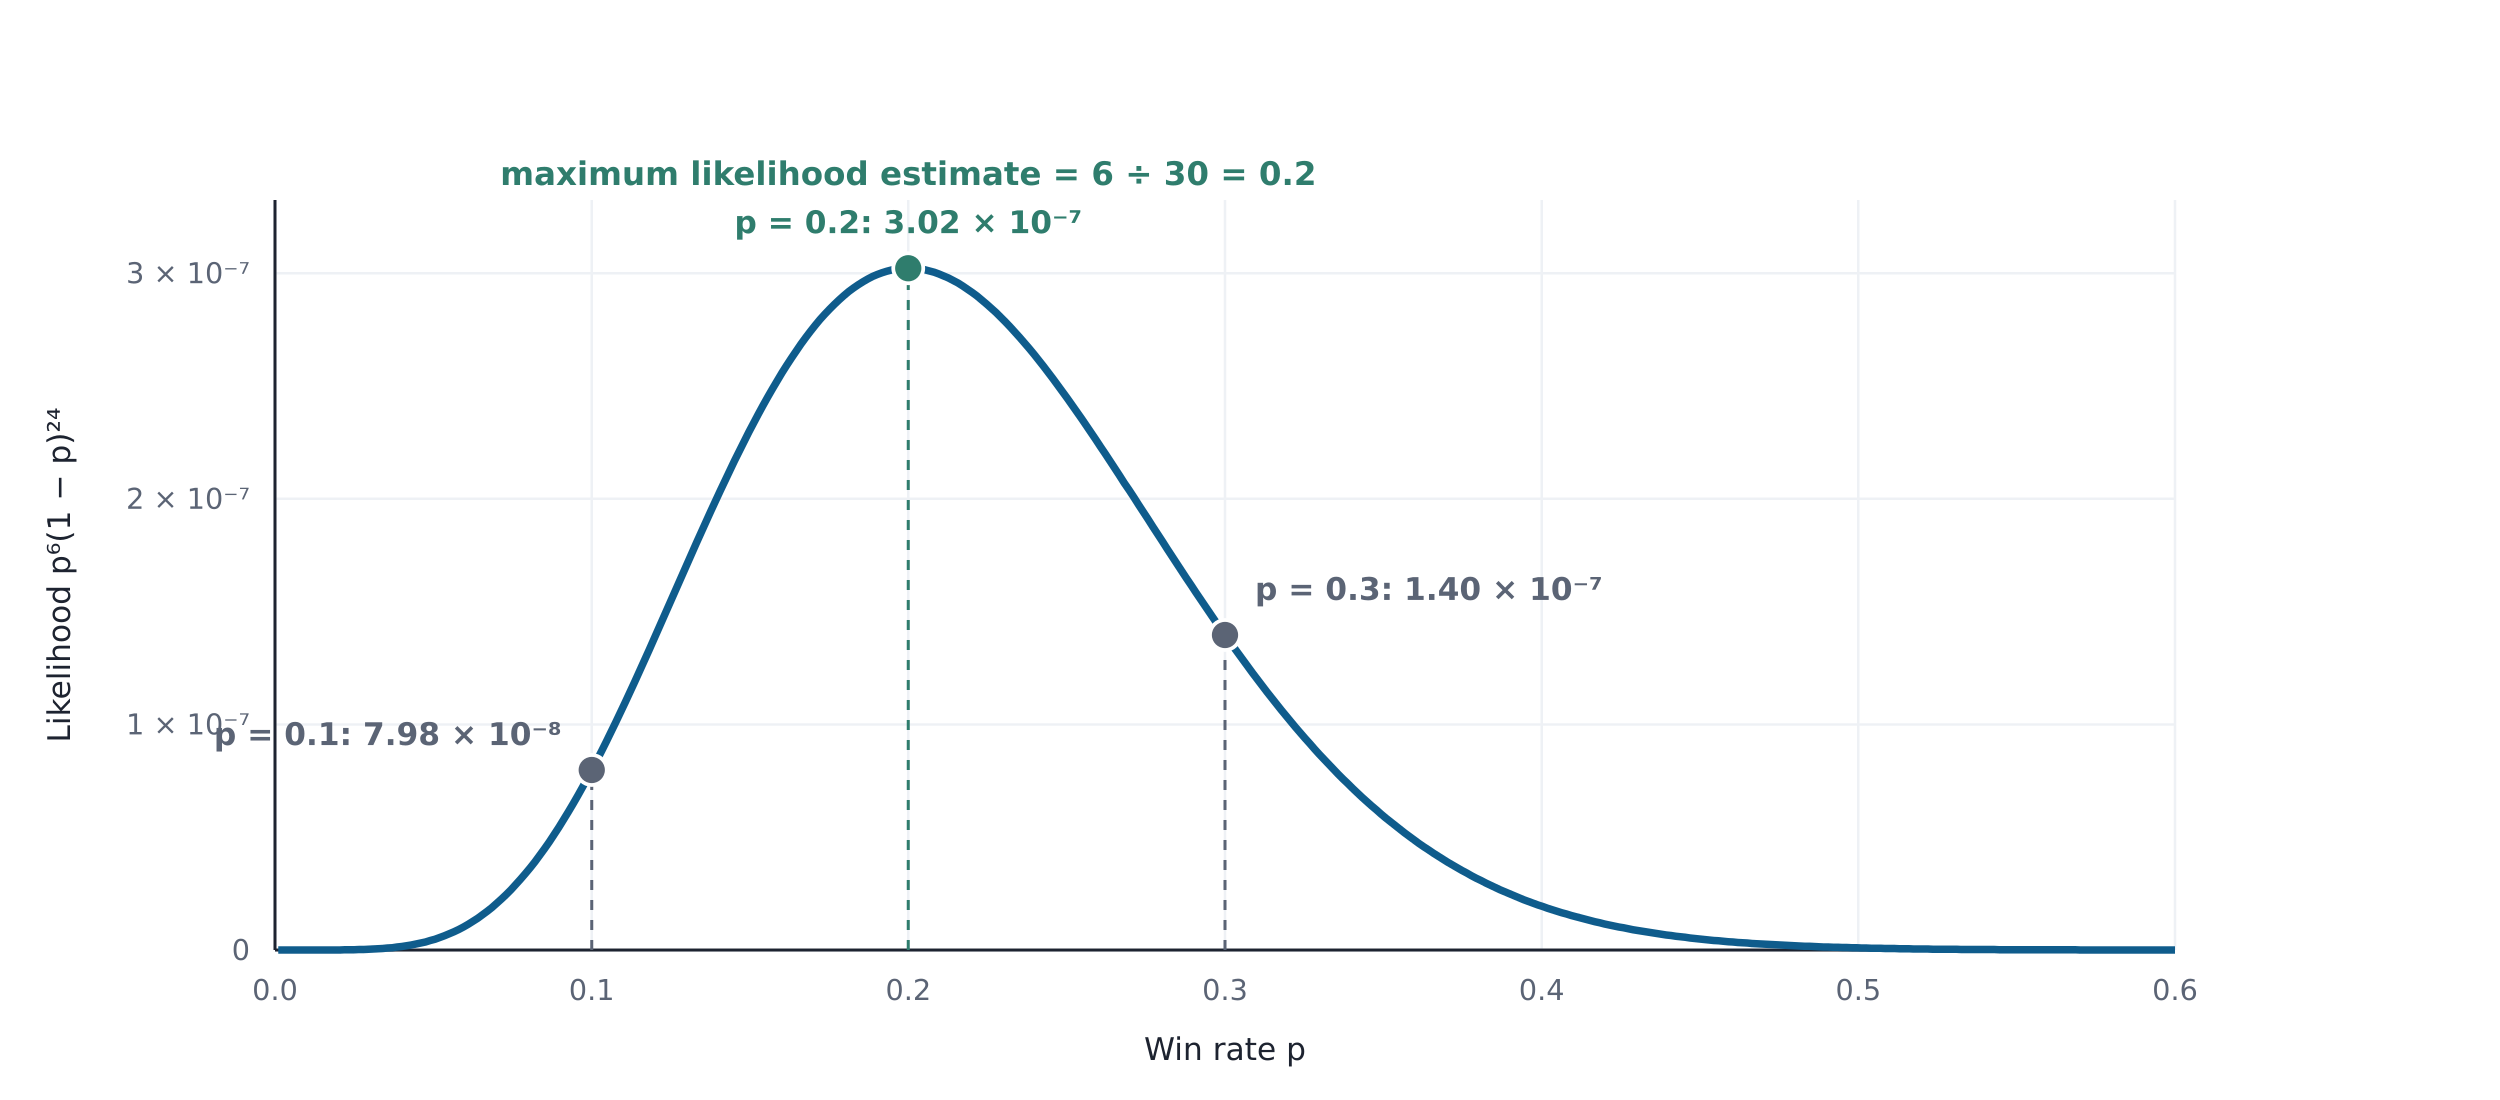
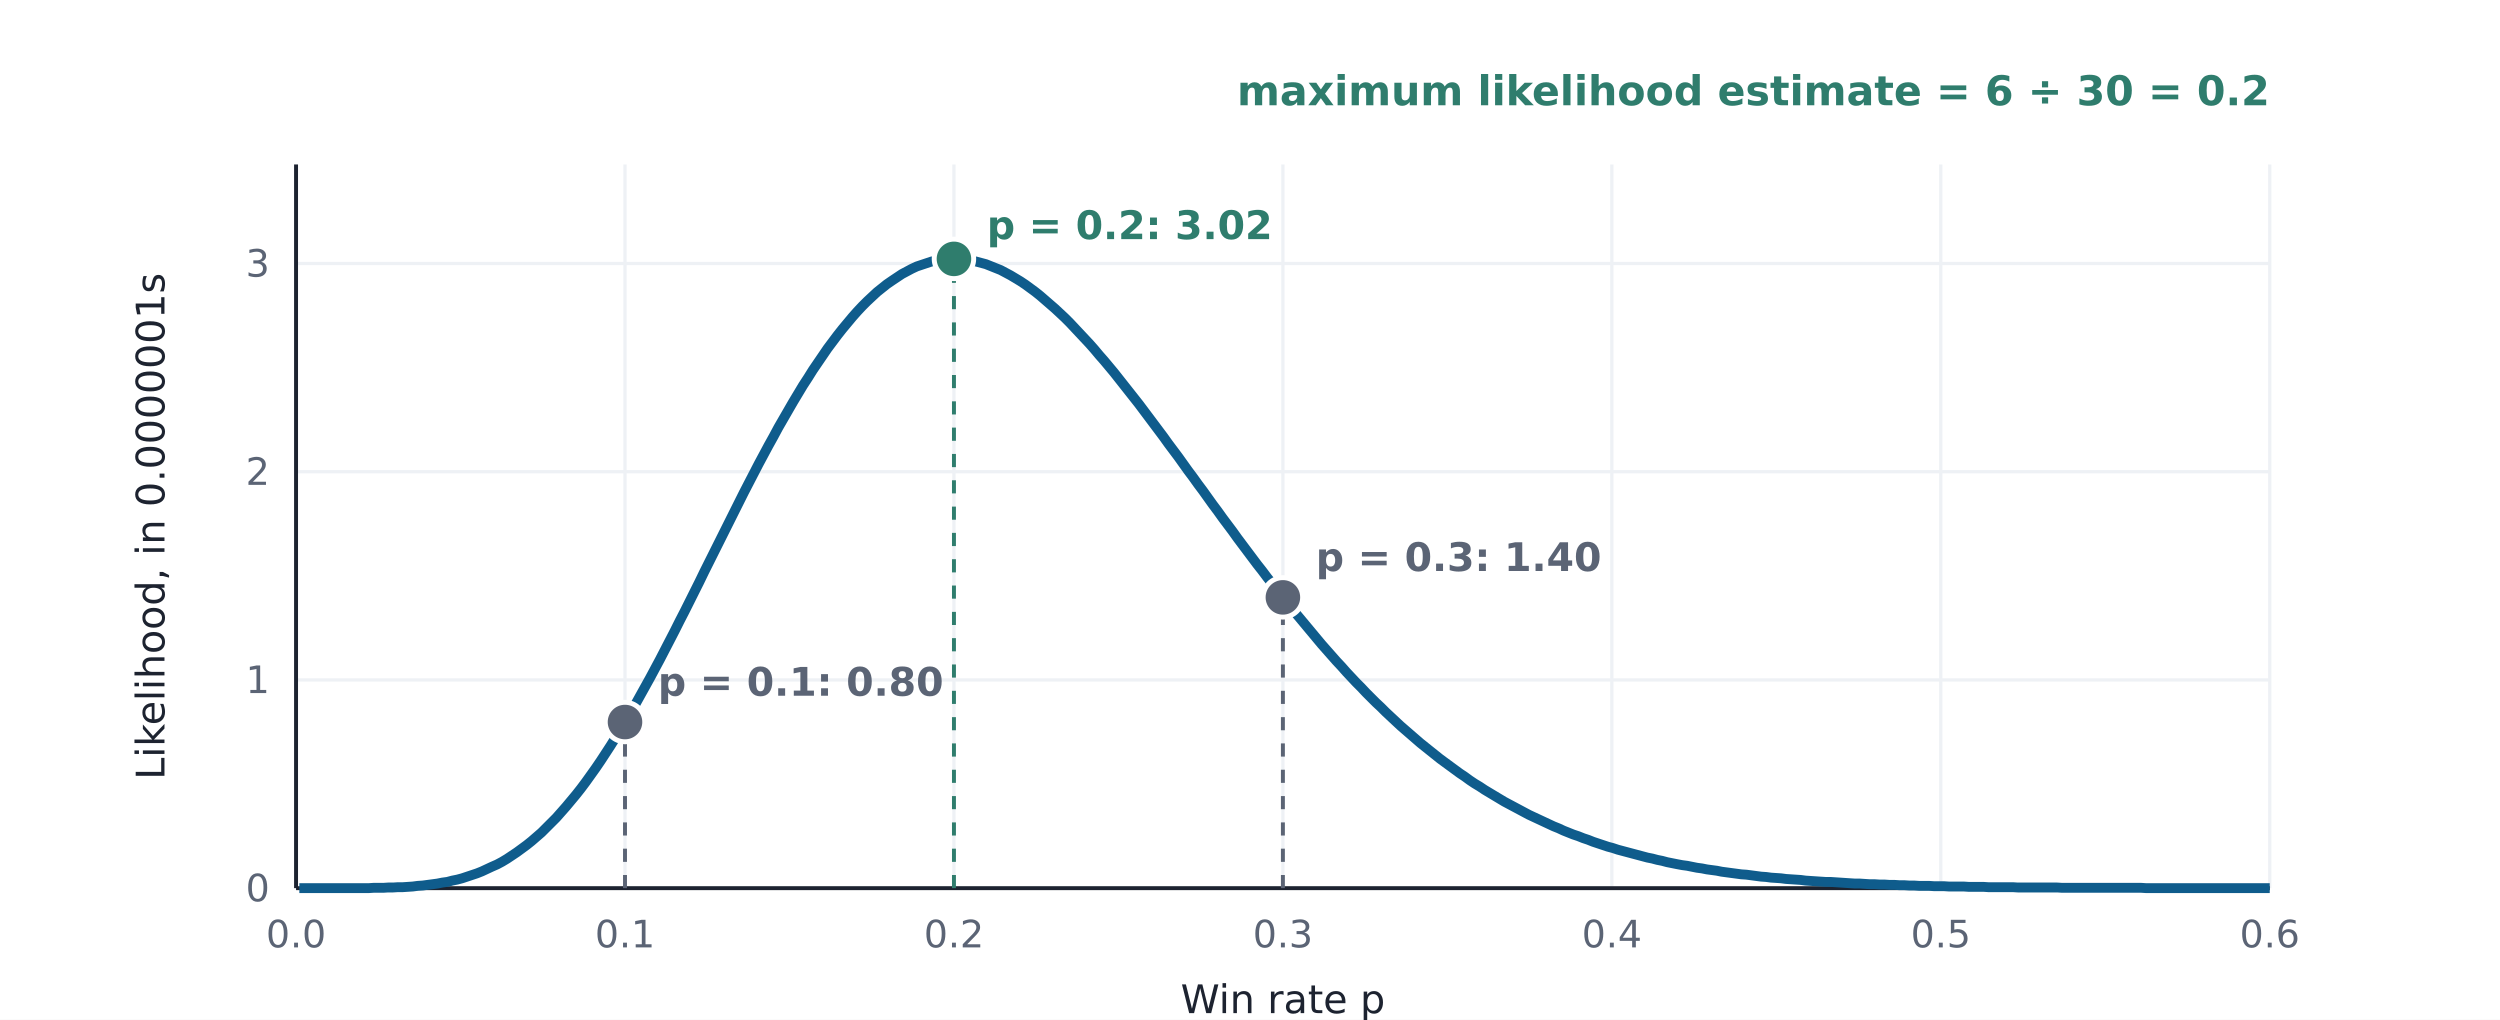
- <svg xmlns="http://www.w3.org/2000/svg" width="1000" height="440" viewBox="0 0 1000 440" font-family="DejaVu Sans, Arial, sans-serif">
-   <rect width="1000" height="440" fill="#ffffff" />
-   <path d="M110.0,380.0 L110.0,80.0" fill="none" stroke="#eef1f5" stroke-width="1" stroke-linejoin="round" />
-   <text x="110.0" y="400" font-size="11.5" fill="#5b6475" font-weight="normal" text-anchor="middle">0.0</text>
-   <path d="M236.7,380.0 L236.7,80.0" fill="none" stroke="#eef1f5" stroke-width="1" stroke-linejoin="round" />
-   <text x="236.667" y="400" font-size="11.5" fill="#5b6475" font-weight="normal" text-anchor="middle">0.1</text>
-   <path d="M363.3,380.0 L363.3,80.0" fill="none" stroke="#eef1f5" stroke-width="1" stroke-linejoin="round" />
-   <text x="363.333" y="400" font-size="11.5" fill="#5b6475" font-weight="normal" text-anchor="middle">0.2</text>
-   <path d="M490.0,380.0 L490.0,80.0" fill="none" stroke="#eef1f5" stroke-width="1" stroke-linejoin="round" />
-   <text x="490" y="400" font-size="11.5" fill="#5b6475" font-weight="normal" text-anchor="middle">0.3</text>
-   <path d="M616.7,380.0 L616.7,80.0" fill="none" stroke="#eef1f5" stroke-width="1" stroke-linejoin="round" />
-   <text x="616.667" y="400" font-size="11.5" fill="#5b6475" font-weight="normal" text-anchor="middle">0.4</text>
-   <path d="M743.3,380.0 L743.3,80.0" fill="none" stroke="#eef1f5" stroke-width="1" stroke-linejoin="round" />
-   <text x="743.333" y="400" font-size="11.5" fill="#5b6475" font-weight="normal" text-anchor="middle">0.5</text>
-   <path d="M870.0,380.0 L870.0,80.0" fill="none" stroke="#eef1f5" stroke-width="1" stroke-linejoin="round" />
-   <text x="870" y="400" font-size="11.5" fill="#5b6475" font-weight="normal" text-anchor="middle">0.6</text>
-   <path d="M110.0,380.0 L870.0,380.0" fill="none" stroke="#eef1f5" stroke-width="1" stroke-linejoin="round" />
-   <text x="100" y="384.0" font-size="11.5" fill="#5b6475" font-weight="normal" text-anchor="end">0</text>
-   <path d="M110.0,289.8 L870.0,289.8" fill="none" stroke="#eef1f5" stroke-width="1" stroke-linejoin="round" />
-   <text x="100" y="293.758" font-size="11.5" fill="#5b6475" font-weight="normal" text-anchor="end">1 × 10⁻⁷</text>
-   <path d="M110.0,199.5 L870.0,199.5" fill="none" stroke="#eef1f5" stroke-width="1" stroke-linejoin="round" />
-   <text x="100" y="203.517" font-size="11.5" fill="#5b6475" font-weight="normal" text-anchor="end">2 × 10⁻⁷</text>
-   <path d="M110.0,109.3 L870.0,109.3" fill="none" stroke="#eef1f5" stroke-width="1" stroke-linejoin="round" />
-   <text x="100" y="113.275" font-size="11.5" fill="#5b6475" font-weight="normal" text-anchor="end">3 × 10⁻⁷</text>
-   <path d="M110.0,380.0 L870.0,380.0" fill="none" stroke="#1d2330" stroke-width="1.2" stroke-linejoin="round" />
-   <path d="M110.0,380.0 L110.0,80.0" fill="none" stroke="#1d2330" stroke-width="1.2" stroke-linejoin="round" />
-   <text x="490.0" y="424" font-size="12.5" fill="#1d2330" font-weight="normal" text-anchor="middle">Win rate p</text>
-   <text x="28" y="230.0" font-size="12.5" fill="#1d2330" text-anchor="middle" transform="rotate(-90 28 230.0)">Likelihood p⁶(1 − p)²⁴</text>
-   <path d="M111.3,380.0 L113.2,380.0 L115.1,380.0 L117.0,380.0 L118.9,380.0 L120.8,380.0 L122.7,380.0 L124.6,380.0 L126.5,380.0 L128.4,380.0 L130.3,380.0 L132.2,380.0 L134.1,380.0 L136.0,380.0 L137.9,379.9 L139.8,379.9 L141.7,379.9 L143.6,379.8 L145.5,379.8 L147.4,379.7 L149.3,379.6 L151.2,379.5 L153.1,379.4 L155.0,379.2 L156.9,379.1 L158.8,378.8 L160.7,378.6 L162.6,378.3 L164.5,378.0 L166.4,377.6 L168.3,377.2 L170.2,376.8 L172.1,376.2 L174.0,375.7 L175.9,375.0 L177.8,374.3 L179.7,373.5 L181.6,372.7 L183.5,371.8 L185.4,370.8 L187.3,369.7 L189.2,368.5 L191.1,367.3 L193.0,365.9 L194.9,364.5 L196.8,363.0 L198.7,361.3 L200.6,359.6 L202.5,357.8 L204.4,355.9 L206.3,353.8 L208.2,351.7 L210.1,349.5 L212.1,347.1 L214.0,344.7 L215.9,342.1 L217.8,339.5 L219.7,336.8 L221.6,333.9 L223.5,331.0 L225.4,327.9 L227.3,324.8 L229.2,321.6 L231.1,318.3 L233.0,314.9 L234.9,311.4 L236.8,307.8 L238.7,304.2 L240.6,300.5 L242.5,296.7 L244.4,292.8 L246.3,288.9 L248.2,284.9 L250.1,280.9 L252.0,276.8 L253.9,272.7 L255.8,268.5 L257.7,264.3 L259.6,260.1 L261.5,255.8 L263.4,251.5 L265.3,247.2 L267.2,242.9 L269.1,238.6 L271.0,234.3 L272.9,230.0 L274.8,225.7 L276.7,221.4 L278.6,217.1 L280.5,212.9 L282.4,208.7 L284.3,204.5 L286.2,200.4 L288.1,196.3 L290.0,192.3 L291.9,188.3 L293.8,184.3 L295.7,180.5 L297.6,176.7 L299.5,172.9 L301.4,169.3 L303.3,165.7 L305.2,162.2 L307.1,158.8 L309.0,155.5 L310.9,152.3 L312.8,149.1 L314.7,146.1 L316.6,143.2 L318.5,140.4 L320.4,137.6 L322.3,135.0 L324.2,132.5 L326.1,130.1 L328.0,127.8 L329.9,125.7 L331.9,123.6 L333.8,121.7 L335.7,119.9 L337.6,118.2 L339.5,116.6 L341.4,115.2 L343.3,113.9 L345.2,112.7 L347.1,111.6 L349.0,110.6 L350.9,109.8 L352.8,109.1 L354.7,108.5 L356.6,108.0 L358.5,107.6 L360.4,107.4 L362.3,107.3 L364.2,107.3 L366.1,107.4 L368.0,107.6 L369.9,107.9 L371.8,108.4 L373.7,108.9 L375.6,109.6 L377.5,110.4 L379.4,111.2 L381.3,112.2 L383.2,113.2 L385.1,114.4 L387.0,115.7 L388.9,117.0 L390.8,118.4 L392.7,120.0 L394.6,121.6 L396.5,123.3 L398.4,125.0 L400.3,126.9 L402.2,128.8 L404.1,130.8 L406.0,132.9 L407.9,135.0 L409.8,137.2 L411.7,139.4 L413.6,141.7 L415.5,144.1 L417.4,146.5 L419.3,149.0 L421.2,151.5 L423.1,154.1 L425.0,156.7 L426.9,159.3 L428.8,162.0 L430.7,164.7 L432.6,167.4 L434.5,170.2 L436.4,173.0 L438.3,175.8 L440.2,178.7 L442.1,181.5 L444.0,184.4 L445.9,187.3 L447.8,190.2 L449.7,193.2 L451.7,196.1 L453.6,199.0 L455.5,202.0 L457.4,204.9 L459.3,207.8 L461.2,210.8 L463.1,213.7 L465.0,216.6 L466.9,219.6 L468.8,222.5 L470.7,225.4 L472.6,228.3 L474.5,231.2 L476.4,234.0 L478.3,236.9 L480.2,239.7 L482.1,242.5 L484.0,245.3 L485.9,248.1 L487.8,250.8 L489.7,253.5 L491.6,256.2 L493.5,258.9 L495.4,261.5 L497.3,264.1 L499.2,266.7 L501.1,269.3 L503.0,271.8 L504.9,274.3 L506.8,276.8 L508.7,279.2 L510.6,281.6 L512.5,284.0 L514.4,286.3 L516.3,288.6 L518.2,290.9 L520.1,293.1 L522.0,295.3 L523.9,297.4 L525.8,299.6 L527.7,301.7 L529.6,303.7 L531.5,305.7 L533.4,307.7 L535.3,309.7 L537.2,311.6 L539.1,313.4 L541.0,315.3 L542.9,317.1 L544.8,318.9 L546.7,320.6 L548.6,322.3 L550.5,323.9 L552.4,325.6 L554.3,327.2 L556.2,328.7 L558.1,330.2 L560.0,331.7 L561.9,333.2 L563.8,334.6 L565.7,336.0 L567.6,337.4 L569.5,338.7 L571.5,340.0 L573.4,341.3 L575.3,342.5 L577.2,343.7 L579.1,344.9 L581.0,346.0 L582.9,347.1 L584.8,348.2 L586.7,349.2 L588.6,350.3 L590.5,351.3 L592.4,352.2 L594.3,353.2 L596.2,354.1 L598.1,355.0 L600.0,355.9 L601.9,356.7 L603.8,357.5 L605.7,358.3 L607.6,359.1 L609.5,359.9 L611.4,360.6 L613.3,361.3 L615.2,362.0 L617.1,362.6 L619.0,363.3 L620.9,363.9 L622.8,364.5 L624.7,365.1 L626.6,365.6 L628.5,366.2 L630.4,366.7 L632.3,367.2 L634.2,367.7 L636.1,368.2 L638.0,368.7 L639.9,369.1 L641.8,369.6 L643.7,370.0 L645.6,370.4 L647.5,370.8 L649.4,371.1 L651.3,371.5 L653.2,371.9 L655.1,372.2 L657.0,372.5 L658.9,372.8 L660.8,373.1 L662.7,373.4 L664.6,373.7 L666.5,374.0 L668.4,374.2 L670.3,374.5 L672.2,374.7 L674.1,374.9 L676.0,375.2 L677.9,375.4 L679.8,375.6 L681.7,375.8 L683.6,376.0 L685.5,376.2 L687.4,376.3 L689.3,376.5 L691.3,376.7 L693.2,376.8 L695.1,377.0 L697.0,377.1 L698.9,377.2 L700.8,377.4 L702.7,377.5 L704.6,377.6 L706.5,377.7 L708.4,377.8 L710.3,377.9 L712.2,378.0 L714.1,378.1 L716.0,378.2 L717.9,378.3 L719.8,378.4 L721.7,378.5 L723.6,378.5 L725.5,378.6 L727.4,378.7 L729.3,378.8 L731.2,378.8 L733.1,378.9 L735.0,378.9 L736.9,379.0 L738.8,379.0 L740.7,379.1 L742.6,379.1 L744.5,379.2 L746.4,379.2 L748.3,379.3 L750.2,379.3 L752.1,379.3 L754.0,379.4 L755.9,379.4 L757.8,379.4 L759.7,379.5 L761.6,379.5 L763.5,379.5 L765.4,379.6 L767.3,379.6 L769.2,379.6 L771.1,379.6 L773.0,379.7 L774.9,379.7 L776.8,379.7 L778.7,379.7 L780.6,379.7 L782.5,379.7 L784.4,379.8 L786.3,379.8 L788.2,379.8 L790.1,379.8 L792.0,379.8 L793.9,379.8 L795.8,379.8 L797.7,379.8 L799.6,379.9 L801.5,379.9 L803.4,379.9 L805.3,379.9 L807.2,379.9 L809.1,379.9 L811.1,379.9 L813.0,379.9 L814.9,379.9 L816.8,379.9 L818.7,379.9 L820.6,379.9 L822.5,379.9 L824.4,379.9 L826.3,379.9 L828.2,379.9 L830.1,379.9 L832.0,380.0 L833.9,380.0 L835.8,380.0 L837.7,380.0 L839.6,380.0 L841.5,380.0 L843.4,380.0 L845.3,380.0 L847.2,380.0 L849.1,380.0 L851.0,380.0 L852.9,380.0 L854.8,380.0 L856.7,380.0 L858.6,380.0 L860.5,380.0 L862.4,380.0 L864.3,380.0 L866.2,380.0 L868.1,380.0 L870.0,380.0" fill="none" stroke="#0f5c8c" stroke-width="3" stroke-linejoin="round" />
-   <path d="M236.7,380.0 L236.7,308.0" fill="none" stroke="#5b6475" stroke-width="1.2" stroke-linejoin="round" stroke-dasharray="4 4" />
-   <circle cx="236.7" cy="308.0" r="6" fill="#5b6475" stroke="#fff" stroke-width="1.5" />
-   <text x="224.667" y="298.017" font-size="12.5" fill="#5b6475" font-weight="bold" text-anchor="end">p = 0.1: 7.98 × 10⁻⁸</text>
-   <path d="M363.3,380.0 L363.3,107.3" fill="none" stroke="#2f7d6d" stroke-width="1.2" stroke-linejoin="round" stroke-dasharray="4 4" />
-   <circle cx="363.3" cy="107.3" r="6" fill="#2f7d6d" stroke="#fff" stroke-width="1.5" />
-   <text x="363.333" y="93.261" font-size="12.5" fill="#2f7d6d" font-weight="bold" text-anchor="middle">p = 0.2: 3.02 × 10⁻⁷</text>
-   <path d="M490.0,380.0 L490.0,254.0" fill="none" stroke="#5b6475" stroke-width="1.2" stroke-linejoin="round" stroke-dasharray="4 4" />
-   <circle cx="490.0" cy="254.0" r="6" fill="#5b6475" stroke="#fff" stroke-width="1.5" />
-   <text x="502.0" y="239.966" font-size="12.5" fill="#5b6475" font-weight="bold" text-anchor="start">p = 0.3: 1.40 × 10⁻⁷</text>
-   <text x="363.333" y="74" font-size="13" fill="#2f7d6d" font-weight="bold" text-anchor="middle">maximum likelihood estimate = 6 ÷ 30 = 0.2</text>
+ <svg xmlns="http://www.w3.org/2000/svg" width="760" height="310" viewBox="0 0 760 310" font-family="DejaVu Sans, Arial, sans-serif">
+   <rect width="760" height="310" fill="#ffffff" />
+   <path d="M90.0,270.0 L90.0,50.0" fill="none" stroke="#eef1f5" stroke-width="1" stroke-linejoin="round" />
+   <text x="90.0" y="288" font-size="11.5" fill="#5b6475" font-weight="normal" text-anchor="middle">0.0</text>
+   <path d="M190.0,270.0 L190.0,50.0" fill="none" stroke="#eef1f5" stroke-width="1" stroke-linejoin="round" />
+   <text x="190.0" y="288" font-size="11.5" fill="#5b6475" font-weight="normal" text-anchor="middle">0.1</text>
+   <path d="M290.0,270.0 L290.0,50.0" fill="none" stroke="#eef1f5" stroke-width="1" stroke-linejoin="round" />
+   <text x="290.0" y="288" font-size="11.5" fill="#5b6475" font-weight="normal" text-anchor="middle">0.2</text>
+   <path d="M390.0,270.0 L390.0,50.0" fill="none" stroke="#eef1f5" stroke-width="1" stroke-linejoin="round" />
+   <text x="390" y="288" font-size="11.5" fill="#5b6475" font-weight="normal" text-anchor="middle">0.3</text>
+   <path d="M490.0,270.0 L490.0,50.0" fill="none" stroke="#eef1f5" stroke-width="1" stroke-linejoin="round" />
+   <text x="490" y="288" font-size="11.5" fill="#5b6475" font-weight="normal" text-anchor="middle">0.4</text>
+   <path d="M590.0,270.0 L590.0,50.0" fill="none" stroke="#eef1f5" stroke-width="1" stroke-linejoin="round" />
+   <text x="590.0" y="288" font-size="11.5" fill="#5b6475" font-weight="normal" text-anchor="middle">0.5</text>
+   <path d="M690.0,270.0 L690.0,50.0" fill="none" stroke="#eef1f5" stroke-width="1" stroke-linejoin="round" />
+   <text x="690" y="288" font-size="11.5" fill="#5b6475" font-weight="normal" text-anchor="middle">0.6</text>
+   <path d="M90.0,270.0 L690.0,270.0" fill="none" stroke="#eef1f5" stroke-width="1" stroke-linejoin="round" />
+   <text x="82" y="274.0" font-size="11.5" fill="#5b6475" font-weight="normal" text-anchor="end">0</text>
+   <path d="M90.0,206.7 L690.0,206.7" fill="none" stroke="#eef1f5" stroke-width="1" stroke-linejoin="round" />
+   <text x="82" y="210.7" font-size="11.5" fill="#5b6475" font-weight="normal" text-anchor="end">1</text>
+   <path d="M90.0,143.4 L690.0,143.4" fill="none" stroke="#eef1f5" stroke-width="1" stroke-linejoin="round" />
+   <text x="82" y="147.4" font-size="11.5" fill="#5b6475" font-weight="normal" text-anchor="end">2</text>
+   <path d="M90.0,80.1 L690.0,80.1" fill="none" stroke="#eef1f5" stroke-width="1" stroke-linejoin="round" />
+   <text x="82" y="84.1" font-size="11.5" fill="#5b6475" font-weight="normal" text-anchor="end">3</text>
+   <path d="M90.0,270.0 L690.0,270.0" fill="none" stroke="#1d2330" stroke-width="1.2" stroke-linejoin="round" />
+   <path d="M90.0,270.0 L90.0,50.0" fill="none" stroke="#1d2330" stroke-width="1.2" stroke-linejoin="round" />
+   <text x="390.0" y="308" font-size="12" fill="#1d2330" font-weight="normal" text-anchor="middle">Win rate p</text>
+   <text x="50" y="160.0" font-size="12" fill="#1d2330" font-weight="normal" text-anchor="middle" transform="rotate(-90 50 160.0)">Likelihood, in 0.0000001s</text>
+   <path d="M91.0,270.0 L92.5,270.0 L94.0,270.0 L95.5,270.0 L97.0,270.0 L98.5,270.0 L100.0,270.0 L101.5,270.0 L103.0,270.0 L104.5,270.0 L106.0,270.0 L107.5,270.0 L109.0,270.0 L110.5,270.0 L112.0,270.0 L113.5,269.9 L115.0,269.9 L116.5,269.9 L118.0,269.8 L119.5,269.8 L121.0,269.7 L122.5,269.7 L124.0,269.6 L125.5,269.5 L127.0,269.3 L128.5,269.2 L130.0,269.0 L131.5,268.8 L133.0,268.6 L134.5,268.3 L136.0,268.1 L137.5,267.7 L139.0,267.4 L140.5,267.0 L142.0,266.5 L143.5,266.0 L145.0,265.5 L146.5,264.9 L148.0,264.2 L149.5,263.5 L151.1,262.8 L152.6,262.0 L154.1,261.1 L155.6,260.1 L157.1,259.1 L158.6,258.0 L160.1,256.9 L161.6,255.7 L163.1,254.4 L164.6,253.1 L166.1,251.6 L167.6,250.1 L169.1,248.6 L170.6,246.9 L172.1,245.2 L173.6,243.4 L175.1,241.6 L176.6,239.7 L178.1,237.7 L179.6,235.6 L181.1,233.5 L182.6,231.3 L184.1,229.0 L185.6,226.7 L187.1,224.3 L188.6,221.9 L190.1,219.4 L191.6,216.8 L193.1,214.2 L194.6,211.5 L196.1,208.8 L197.6,206.1 L199.1,203.3 L200.6,200.5 L202.1,197.6 L203.6,194.7 L205.1,191.8 L206.6,188.8 L208.1,185.9 L209.6,182.9 L211.1,179.9 L212.6,176.9 L214.1,173.8 L215.6,170.8 L217.1,167.8 L218.6,164.8 L220.1,161.8 L221.6,158.8 L223.1,155.8 L224.6,152.8 L226.1,149.8 L227.6,146.9 L229.1,144.0 L230.6,141.1 L232.1,138.3 L233.6,135.5 L235.1,132.8 L236.6,130.0 L238.1,127.4 L239.6,124.8 L241.1,122.2 L242.6,119.7 L244.1,117.2 L245.6,114.9 L247.1,112.5 L248.6,110.3 L250.1,108.1 L251.6,105.9 L253.1,103.9 L254.6,101.9 L256.1,100.0 L257.6,98.2 L259.1,96.4 L260.6,94.7 L262.1,93.1 L263.6,91.6 L265.1,90.2 L266.6,88.8 L268.1,87.6 L269.6,86.4 L271.2,85.3 L272.7,84.3 L274.2,83.3 L275.7,82.5 L277.2,81.7 L278.7,81.0 L280.2,80.5 L281.7,80.0 L283.2,79.5 L284.7,79.2 L286.2,79.0 L287.7,78.8 L289.2,78.7 L290.7,78.7 L292.2,78.8 L293.7,78.9 L295.2,79.2 L296.7,79.5 L298.2,79.9 L299.7,80.3 L301.2,80.9 L302.7,81.5 L304.2,82.1 L305.7,82.9 L307.2,83.7 L308.7,84.6 L310.2,85.5 L311.7,86.5 L313.2,87.6 L314.7,88.7 L316.2,89.9 L317.7,91.2 L319.2,92.5 L320.7,93.8 L322.2,95.2 L323.7,96.6 L325.2,98.1 L326.7,99.7 L328.2,101.3 L329.7,102.9 L331.2,104.5 L332.7,106.2 L334.2,108.0 L335.7,109.7 L337.2,111.5 L338.7,113.3 L340.2,115.2 L341.7,117.1 L343.2,119.0 L344.7,120.9 L346.2,122.8 L347.7,124.8 L349.2,126.8 L350.7,128.8 L352.2,130.8 L353.7,132.8 L355.2,134.9 L356.7,136.9 L358.2,138.9 L359.7,141.0 L361.2,143.1 L362.7,145.1 L364.2,147.2 L365.7,149.2 L367.2,151.3 L368.7,153.4 L370.2,155.4 L371.7,157.5 L373.2,159.5 L374.7,161.5 L376.2,163.6 L377.7,165.6 L379.2,167.6 L380.7,169.6 L382.2,171.6 L383.7,173.5 L385.2,175.5 L386.7,177.4 L388.2,179.4 L389.7,181.3 L391.3,183.2 L392.8,185.0 L394.3,186.9 L395.8,188.7 L397.3,190.5 L398.8,192.3 L400.3,194.1 L401.8,195.9 L403.3,197.6 L404.8,199.3 L406.3,201.0 L407.8,202.6 L409.3,204.3 L410.8,205.9 L412.3,207.5 L413.8,209.0 L415.3,210.6 L416.8,212.1 L418.3,213.6 L419.8,215.0 L421.3,216.5 L422.8,217.9 L424.3,219.3 L425.8,220.7 L427.3,222.0 L428.8,223.3 L430.3,224.6 L431.8,225.9 L433.3,227.1 L434.8,228.3 L436.3,229.5 L437.8,230.7 L439.3,231.8 L440.8,232.9 L442.3,234.0 L443.8,235.1 L445.3,236.1 L446.8,237.2 L448.3,238.2 L449.8,239.1 L451.3,240.1 L452.8,241.0 L454.3,241.9 L455.8,242.8 L457.3,243.7 L458.8,244.5 L460.3,245.3 L461.8,246.1 L463.3,246.9 L464.8,247.7 L466.3,248.4 L467.8,249.1 L469.3,249.8 L470.8,250.5 L472.3,251.2 L473.8,251.8 L475.3,252.5 L476.8,253.1 L478.3,253.7 L479.8,254.2 L481.3,254.8 L482.8,255.3 L484.3,255.9 L485.8,256.4 L487.3,256.9 L488.8,257.4 L490.3,257.8 L491.8,258.3 L493.3,258.7 L494.8,259.1 L496.3,259.5 L497.8,259.9 L499.3,260.3 L500.8,260.7 L502.3,261.0 L503.8,261.4 L505.3,261.7 L506.8,262.1 L508.3,262.4 L509.8,262.7 L511.4,263.0 L512.9,263.2 L514.4,263.5 L515.9,263.8 L517.4,264.0 L518.9,264.3 L520.4,264.5 L521.9,264.7 L523.4,265.0 L524.9,265.2 L526.4,265.4 L527.9,265.6 L529.4,265.8 L530.9,265.9 L532.4,266.1 L533.9,266.3 L535.4,266.5 L536.9,266.6 L538.4,266.8 L539.9,266.9 L541.4,267.0 L542.9,267.2 L544.4,267.3 L545.9,267.4 L547.4,267.5 L548.9,267.7 L550.4,267.8 L551.9,267.9 L553.4,268.0 L554.9,268.1 L556.4,268.1 L557.9,268.2 L559.4,268.3 L560.9,268.4 L562.4,268.5 L563.9,268.6 L565.4,268.6 L566.9,268.7 L568.4,268.8 L569.9,268.8 L571.4,268.9 L572.9,268.9 L574.4,269.0 L575.9,269.0 L577.4,269.1 L578.9,269.1 L580.4,269.2 L581.9,269.2 L583.4,269.3 L584.9,269.3 L586.4,269.3 L587.9,269.4 L589.4,269.4 L590.9,269.4 L592.4,269.5 L593.9,269.5 L595.4,269.5 L596.9,269.5 L598.4,269.6 L599.9,269.6 L601.4,269.6 L602.9,269.6 L604.4,269.7 L605.9,269.7 L607.4,269.7 L608.9,269.7 L610.4,269.7 L611.9,269.7 L613.4,269.8 L614.9,269.8 L616.4,269.8 L617.9,269.8 L619.4,269.8 L620.9,269.8 L622.4,269.8 L623.9,269.8 L625.4,269.8 L626.9,269.9 L628.4,269.9 L629.9,269.9 L631.5,269.9 L633.0,269.9 L634.5,269.9 L636.0,269.9 L637.5,269.9 L639.0,269.9 L640.5,269.9 L642.0,269.9 L643.5,269.9 L645.0,269.9 L646.5,269.9 L648.0,269.9 L649.5,269.9 L651.0,269.9 L652.5,270.0 L654.0,270.0 L655.5,270.0 L657.0,270.0 L658.5,270.0 L660.0,270.0 L661.5,270.0 L663.0,270.0 L664.5,270.0 L666.0,270.0 L667.5,270.0 L669.0,270.0 L670.5,270.0 L672.0,270.0 L673.5,270.0 L675.0,270.0 L676.5,270.0 L678.0,270.0 L679.5,270.0 L681.0,270.0 L682.5,270.0 L684.0,270.0 L685.5,270.0 L687.0,270.0 L688.5,270.0 L690.0,270.0" fill="none" stroke="#0f5c8c" stroke-width="3" stroke-linejoin="round" />
+   <path d="M190.0,270.0 L190.0,219.5" fill="none" stroke="#5b6475" stroke-width="1.2" stroke-linejoin="round" stroke-dasharray="4 4" />
+   <circle cx="190.0" cy="219.5" r="6" fill="#5b6475" stroke="#fff" stroke-width="1.5" />
+   <text x="200.0" y="211.508" font-size="12" fill="#5b6475" font-weight="bold" text-anchor="start">p = 0.1: 0.80</text>
+   <path d="M290.0,270.0 L290.0,78.7" fill="none" stroke="#2f7d6d" stroke-width="1.2" stroke-linejoin="round" stroke-dasharray="4 4" />
+   <circle cx="290.0" cy="78.7" r="6" fill="#2f7d6d" stroke="#fff" stroke-width="1.5" />
+   <text x="300.0" y="72.688" font-size="12" fill="#2f7d6d" font-weight="bold" text-anchor="start">p = 0.2: 3.02</text>
+   <path d="M390.0,270.0 L390.0,181.6" fill="none" stroke="#5b6475" stroke-width="1.2" stroke-linejoin="round" stroke-dasharray="4 4" />
+   <circle cx="390.0" cy="181.6" r="6" fill="#5b6475" stroke="#fff" stroke-width="1.5" />
+   <text x="400.0" y="173.594" font-size="12" fill="#5b6475" font-weight="bold" text-anchor="start">p = 0.3: 1.40</text>
+   <text x="690" y="32" font-size="12.5" fill="#2f7d6d" font-weight="bold" text-anchor="end">maximum likelihood estimate = 6 ÷ 30 = 0.2</text>
</svg>
